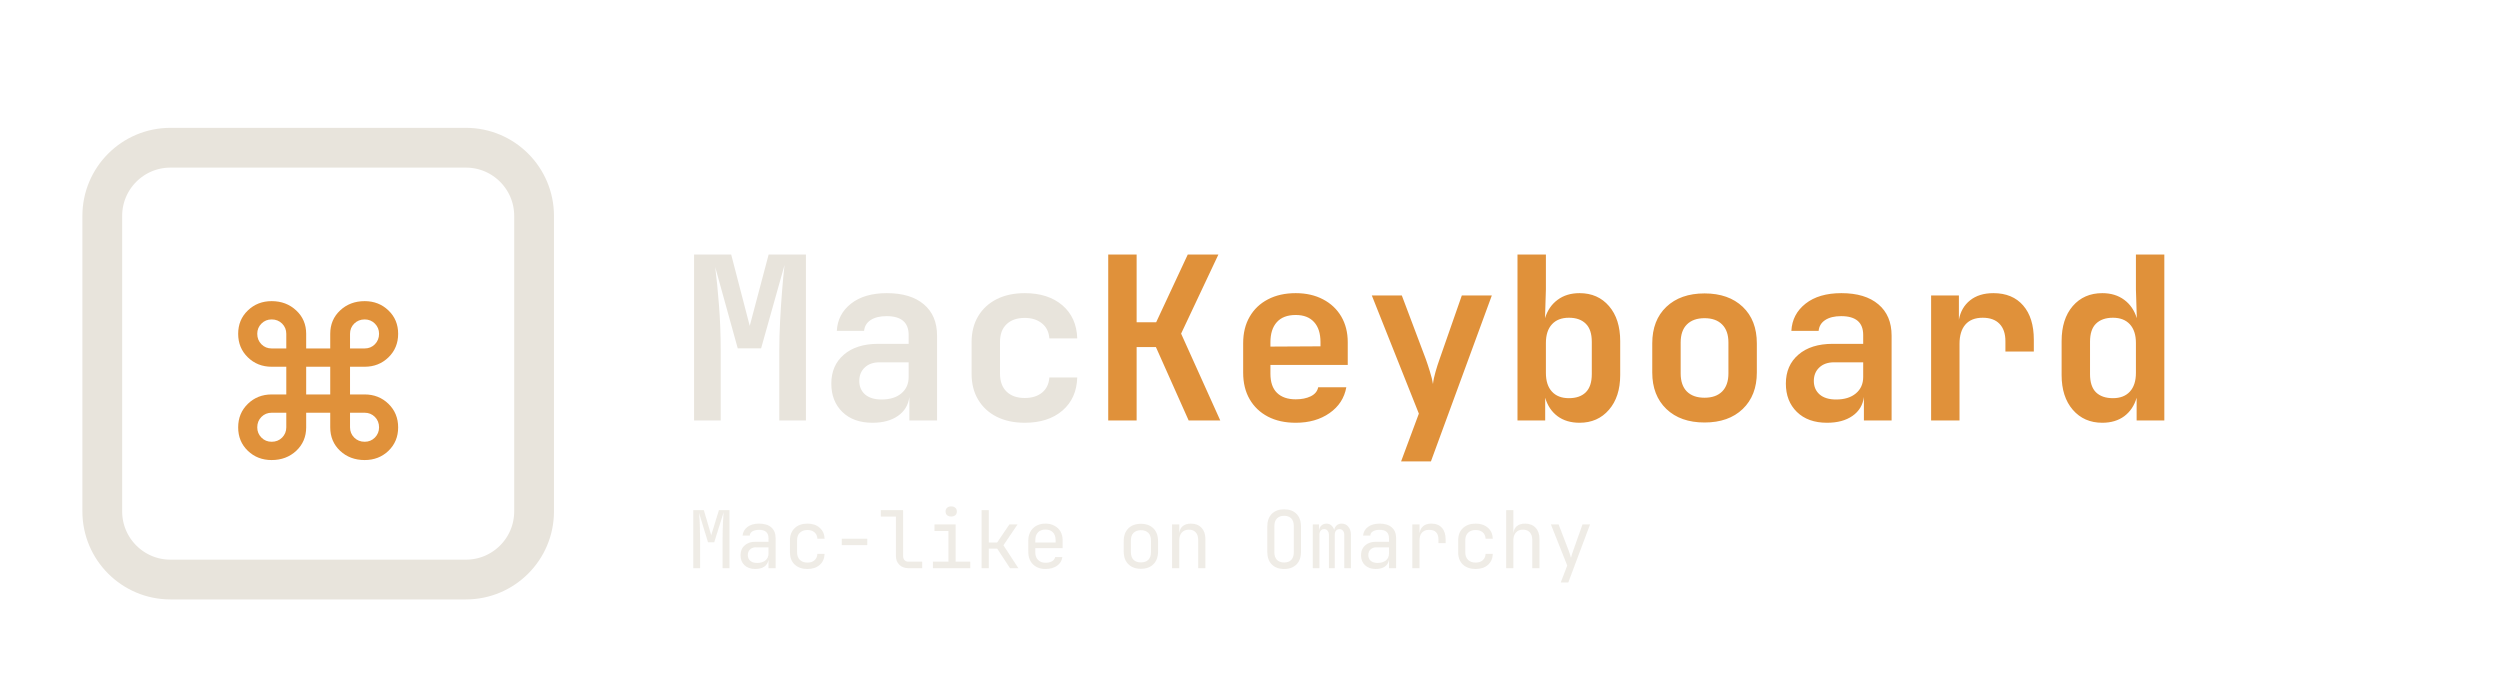
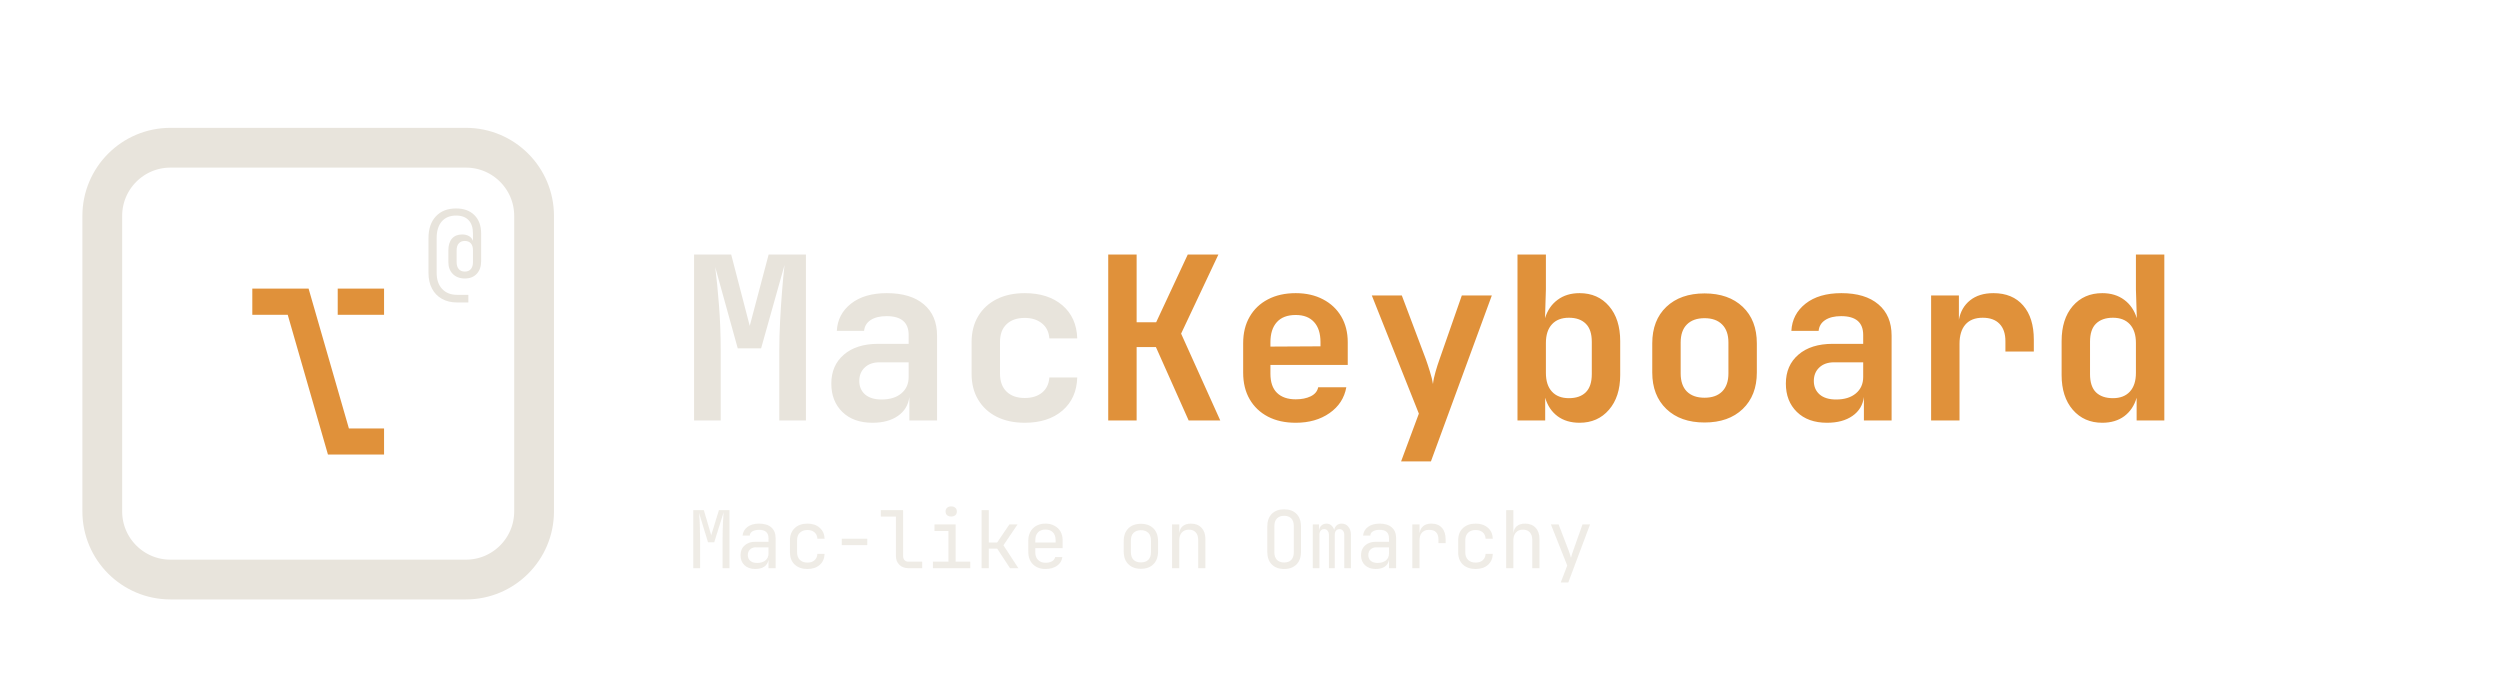
<svg xmlns="http://www.w3.org/2000/svg" width="440" height="120" viewBox="0 0 440 120">
  <path fill="none" stroke-width="7" stroke-linecap="butt" stroke-linejoin="miter" stroke="rgb(90.98%, 89.412%, 86.275%)" stroke-opacity="1" stroke-miterlimit="4" d="M 30 26 L 82 26 C 88.629 26 94 31.371 94 38 L 94 90 C 94 96.629 88.629 102 82 102 L 30 102 C 23.371 102 18 96.629 18 90 L 18 38 C 18 31.371 23.371 26 30 26 Z M 30 26 " />
-   <path fill-rule="nonzero" fill="rgb(87.843%, 56.863%, 22.745%)" fill-opacity="1" d="M 61.605 58.75 L 61.605 61.328 L 64.184 61.328 C 64.891 61.328 65.488 61.086 65.98 60.594 C 66.469 60.094 66.715 59.48 66.715 58.75 C 66.715 58.043 66.469 57.445 65.98 56.953 C 65.488 56.465 64.891 56.219 64.184 56.219 C 63.453 56.219 62.84 56.465 62.34 56.953 C 61.848 57.445 61.605 58.043 61.605 58.75 Z M 53.887 69.422 L 58.121 69.422 L 58.121 64.547 L 53.887 64.547 Z M 47.809 61.328 L 50.387 61.328 L 50.387 58.75 C 50.387 58.043 50.141 57.445 49.652 56.953 C 49.16 56.465 48.547 56.219 47.809 56.219 C 47.098 56.219 46.5 56.465 46.012 56.953 C 45.52 57.445 45.277 58.043 45.277 58.75 C 45.277 59.48 45.52 60.094 46.012 60.594 C 46.5 61.086 47.098 61.328 47.809 61.328 Z M 64.184 72.641 L 61.605 72.641 L 61.605 75.219 C 61.605 75.918 61.848 76.516 62.34 77.016 C 62.84 77.508 63.453 77.75 64.184 77.75 C 64.891 77.75 65.488 77.508 65.98 77.016 C 66.469 76.516 66.715 75.918 66.715 75.219 C 66.715 74.48 66.469 73.867 65.98 73.375 C 65.488 72.887 64.891 72.641 64.184 72.641 Z M 50.387 75.219 L 50.387 72.641 L 47.809 72.641 C 47.098 72.641 46.5 72.887 46.012 73.375 C 45.52 73.867 45.277 74.48 45.277 75.219 C 45.277 75.918 45.52 76.516 46.012 77.016 C 46.5 77.508 47.098 77.75 47.809 77.75 C 48.547 77.75 49.16 77.508 49.652 77.016 C 50.141 76.516 50.387 75.918 50.387 75.219 Z M 47.809 80.969 C 46.152 80.969 44.754 80.43 43.621 79.344 C 42.484 78.25 41.918 76.875 41.918 75.219 C 41.918 73.562 42.484 72.184 43.621 71.078 C 44.754 69.977 46.152 69.422 47.809 69.422 L 50.387 69.422 L 50.387 64.547 L 47.809 64.547 C 46.152 64.547 44.754 63.996 43.621 62.891 C 42.484 61.789 41.918 60.406 41.918 58.75 C 41.918 57.094 42.484 55.727 43.621 54.641 C 44.754 53.547 46.152 53 47.809 53 C 49.527 53 50.969 53.547 52.137 54.641 C 53.301 55.727 53.887 57.094 53.887 58.75 L 53.887 61.328 L 58.121 61.328 L 58.121 58.75 C 58.121 57.094 58.699 55.727 59.855 54.641 C 61.02 53.547 62.465 53 64.184 53 C 65.84 53 67.234 53.547 68.371 54.641 C 69.504 55.727 70.074 57.094 70.074 58.75 C 70.074 60.406 69.504 61.789 68.371 62.891 C 67.234 63.996 65.84 64.547 64.184 64.547 L 61.605 64.547 L 61.605 69.422 L 64.184 69.422 C 65.84 69.422 67.234 69.977 68.371 71.078 C 69.504 72.184 70.074 73.562 70.074 75.219 C 70.074 76.875 69.504 78.25 68.371 79.344 C 67.234 80.43 65.84 80.969 64.184 80.969 C 62.465 80.969 61.02 80.43 59.855 79.344 C 58.699 78.25 58.121 76.875 58.121 75.219 L 58.121 72.641 L 53.887 72.641 L 53.887 75.219 C 53.887 76.875 53.301 78.25 52.137 79.344 C 50.969 80.43 49.527 80.969 47.809 80.969 Z M 42.199 37.078 " />
+   <path fill-rule="nonzero" fill="rgb(87.843%, 56.863%, 22.745%)" fill-opacity="1" d="M 57.719 80 L 50.641 55.406 L 44.406 55.406 L 44.406 50.797 L 54.312 50.797 L 61.406 75.406 L 67.594 75.406 L 67.594 80 Z M 59.438 55.406 L 59.438 50.797 L 67.594 50.797 L 67.594 55.406 Z M 44 39.199 " />
+   <path fill-rule="nonzero" fill="rgb(90.98%, 89.412%, 86.275%)" fill-opacity="1" d="M 80.445 53.234 C 79.422 53.234 78.531 53.02 77.773 52.594 C 77.023 52.176 76.438 51.57 76.023 50.781 C 75.617 50 75.414 49.078 75.414 48.016 L 75.414 41.906 C 75.414 40.281 75.844 39.008 76.711 38.078 C 77.574 37.152 78.762 36.688 80.273 36.688 C 81.637 36.688 82.711 37.078 83.492 37.859 C 84.281 38.641 84.68 39.719 84.68 41.094 L 84.68 45.969 C 84.68 46.906 84.418 47.652 83.898 48.203 C 83.387 48.746 82.688 49.016 81.805 49.016 C 80.93 49.016 80.227 48.75 79.695 48.219 C 79.172 47.688 78.914 46.996 78.914 46.141 L 78.914 44.062 C 78.914 43.18 79.121 42.492 79.539 42 C 79.965 41.512 80.562 41.266 81.336 41.266 C 81.824 41.266 82.23 41.367 82.555 41.562 C 82.875 41.75 83.094 42.012 83.211 42.344 L 83.242 42.344 L 83.242 41.094 C 83.242 40.074 82.984 39.293 82.477 38.75 C 81.965 38.211 81.23 37.938 80.273 37.938 C 79.188 37.938 78.344 38.289 77.742 38.984 C 77.148 39.684 76.852 40.656 76.852 41.906 L 76.852 48.016 C 76.852 49.215 77.168 50.156 77.805 50.844 C 78.449 51.539 79.328 51.891 80.445 51.891 L 82.43 51.891 L 82.43 53.234 Z M 81.805 47.797 C 82.262 47.797 82.617 47.652 82.867 47.359 C 83.117 47.07 83.242 46.664 83.242 46.141 L 83.242 44.047 C 83.242 43.516 83.117 43.109 82.867 42.828 C 82.617 42.547 82.262 42.406 81.805 42.406 C 81.344 42.406 80.992 42.555 80.742 42.844 C 80.492 43.125 80.367 43.531 80.367 44.062 L 80.367 46.141 C 80.367 46.664 80.492 47.07 80.742 47.359 C 80.992 47.652 81.344 47.797 81.805 47.797 Z M 74.602 31.641 " />
  <path fill-rule="nonzero" fill="rgb(90.98%, 89.412%, 86.275%)" fill-opacity="1" d="M 122.156 74 L 122.156 44.797 L 128.688 44.797 L 131.953 57.359 L 135.281 44.797 L 141.844 44.797 L 141.844 74 L 137.156 74 L 137.156 61.719 C 137.156 60.043 137.203 58.305 137.297 56.5 C 137.391 54.699 137.504 52.953 137.641 51.266 C 137.773 49.57 137.922 48.027 138.078 46.641 L 133.953 61.312 L 129.844 61.312 L 125.875 47 C 126.113 48.844 126.332 51.043 126.531 53.594 C 126.738 56.137 126.844 58.844 126.844 61.719 L 126.844 74 Z M 153.562 74.406 C 151.32 74.406 149.551 73.773 148.25 72.5 C 146.957 71.23 146.312 69.57 146.312 67.516 C 146.312 65.383 147.047 63.684 148.516 62.422 C 149.984 61.152 152 60.516 154.562 60.516 L 159.922 60.516 L 159.922 58.953 C 159.922 56.746 158.629 55.641 156.047 55.641 C 154.867 55.641 153.93 55.871 153.234 56.328 C 152.547 56.777 152.16 57.414 152.078 58.234 L 147.281 58.234 C 147.383 56.266 148.219 54.668 149.781 53.438 C 151.344 52.211 153.441 51.594 156.078 51.594 C 158.879 51.594 161.051 52.25 162.594 53.562 C 164.145 54.867 164.922 56.703 164.922 59.078 L 164.922 74 L 160.047 74 L 160.047 69.875 C 159.859 71.293 159.188 72.402 158.031 73.203 C 156.883 74.004 155.395 74.406 153.562 74.406 Z M 155.156 70.312 C 156.625 70.312 157.785 69.953 158.641 69.234 C 159.492 68.516 159.922 67.559 159.922 66.359 L 159.922 63.766 L 154.797 63.766 C 153.703 63.766 152.832 64.074 152.188 64.688 C 151.551 65.293 151.234 66.078 151.234 67.047 C 151.234 68.027 151.57 68.82 152.25 69.422 C 152.938 70.016 153.906 70.312 155.156 70.312 Z M 180.359 74.406 C 178.461 74.406 176.812 74.051 175.406 73.344 C 174.008 72.637 172.926 71.637 172.156 70.344 C 171.383 69.055 171 67.527 171 65.766 L 171 60.234 C 171 58.477 171.383 56.949 172.156 55.656 C 172.926 54.367 174.008 53.367 175.406 52.656 C 176.812 51.949 178.461 51.594 180.359 51.594 C 183.109 51.594 185.316 52.309 186.984 53.734 C 188.648 55.164 189.52 57.105 189.594 59.562 L 184.688 59.562 C 184.602 58.418 184.164 57.531 183.375 56.906 C 182.594 56.273 181.586 55.953 180.359 55.953 C 178.992 55.953 177.926 56.324 177.156 57.062 C 176.383 57.793 176 58.84 176 60.203 L 176 65.766 C 176 67.121 176.383 68.172 177.156 68.922 C 177.926 69.672 178.992 70.047 180.359 70.047 C 181.609 70.047 182.617 69.734 183.391 69.109 C 184.172 68.477 184.602 67.586 184.688 66.438 L 189.594 66.438 C 189.52 68.898 188.648 70.84 186.984 72.266 C 185.316 73.695 183.109 74.406 180.359 74.406 Z M 120 33.199 " />
  <path fill-rule="nonzero" fill="rgb(87.843%, 56.863%, 22.745%)" fill-opacity="1" d="M 195.047 74 L 195.047 44.797 L 200.047 44.797 L 200.047 56.719 L 203.484 56.719 L 209.047 44.797 L 214.438 44.797 L 207.875 58.719 L 214.766 74 L 209.203 74 L 203.438 61.078 L 200.047 61.078 L 200.047 74 Z M 228.047 74.406 C 226.172 74.406 224.539 74.047 223.156 73.328 C 221.77 72.602 220.695 71.578 219.938 70.266 C 219.176 68.945 218.797 67.387 218.797 65.594 L 218.797 60.406 C 218.797 58.617 219.176 57.062 219.938 55.75 C 220.695 54.43 221.77 53.406 223.156 52.688 C 224.539 51.961 226.172 51.594 228.047 51.594 C 229.879 51.594 231.484 51.961 232.859 52.688 C 234.234 53.406 235.301 54.414 236.062 55.703 C 236.82 56.996 237.203 58.508 237.203 60.234 L 237.203 64.234 L 223.594 64.234 L 223.594 65.766 C 223.594 67.258 223.977 68.383 224.75 69.141 C 225.531 69.902 226.629 70.281 228.047 70.281 C 229.078 70.281 229.957 70.105 230.688 69.75 C 231.426 69.387 231.863 68.855 232 68.156 L 236.953 68.156 C 236.609 70.055 235.625 71.57 234 72.703 C 232.375 73.84 230.391 74.406 228.047 74.406 Z M 223.594 60.234 L 223.594 61 L 232.406 60.953 L 232.406 60.203 C 232.406 58.684 232.031 57.512 231.281 56.688 C 230.531 55.855 229.453 55.438 228.047 55.438 C 226.578 55.438 225.469 55.859 224.719 56.703 C 223.969 57.539 223.594 58.715 223.594 60.234 Z M 246.594 81.203 L 249.719 72.797 L 241.438 52 L 246.719 52 L 250.953 63.234 C 251.191 63.902 251.43 64.633 251.672 65.422 C 251.922 66.203 252.098 66.93 252.203 67.594 C 252.273 66.93 252.426 66.203 252.656 65.422 C 252.883 64.633 253.117 63.902 253.359 63.234 L 257.281 52 L 262.562 52 L 251.844 81.203 Z M 278 74.406 C 276.457 74.406 275.164 74.02 274.125 73.25 C 273.082 72.469 272.359 71.387 271.953 70 L 271.953 74 L 267.078 74 L 267.078 44.797 L 272.078 44.797 L 272.078 50.953 L 271.922 56 C 272.348 54.617 273.086 53.539 274.141 52.766 C 275.191 51.984 276.477 51.594 278 51.594 C 280.156 51.594 281.883 52.355 283.188 53.875 C 284.5 55.398 285.156 57.453 285.156 60.047 L 285.156 66 C 285.156 68.562 284.492 70.605 283.172 72.125 C 281.859 73.648 280.133 74.406 278 74.406 Z M 276.125 70.078 C 277.406 70.078 278.395 69.734 279.094 69.047 C 279.801 68.352 280.156 67.281 280.156 65.844 L 280.156 60.156 C 280.156 58.719 279.801 57.656 279.094 56.969 C 278.395 56.273 277.406 55.922 276.125 55.922 C 274.844 55.922 273.848 56.309 273.141 57.078 C 272.43 57.852 272.078 58.945 272.078 60.359 L 272.078 65.641 C 272.078 67.059 272.43 68.152 273.141 68.922 C 273.848 69.695 274.844 70.078 276.125 70.078 Z M 300 74.359 C 297.176 74.359 294.938 73.57 293.281 71.984 C 291.625 70.391 290.797 68.25 290.797 65.562 L 290.797 60.438 C 290.797 57.719 291.625 55.574 293.281 54 C 294.938 52.43 297.176 51.641 300 51.641 C 302.82 51.641 305.062 52.43 306.719 54 C 308.375 55.574 309.203 57.719 309.203 60.438 L 309.203 65.562 C 309.203 68.25 308.375 70.391 306.719 71.984 C 305.062 73.57 302.82 74.359 300 74.359 Z M 300 70 C 301.332 70 302.363 69.637 303.094 68.906 C 303.832 68.168 304.203 67.105 304.203 65.719 L 304.203 60.281 C 304.203 58.898 303.832 57.84 303.094 57.109 C 302.363 56.371 301.332 56 300 56 C 298.664 56 297.629 56.371 296.891 57.109 C 296.16 57.84 295.797 58.898 295.797 60.281 L 295.797 65.719 C 295.797 67.105 296.16 68.168 296.891 68.906 C 297.629 69.637 298.664 70 300 70 Z M 321.562 74.406 C 319.32 74.406 317.551 73.773 316.25 72.5 C 314.957 71.23 314.312 69.57 314.312 67.516 C 314.312 65.383 315.047 63.684 316.516 62.422 C 317.984 61.152 320 60.516 322.562 60.516 L 327.922 60.516 L 327.922 58.953 C 327.922 56.746 326.629 55.641 324.047 55.641 C 322.867 55.641 321.93 55.871 321.234 56.328 C 320.547 56.777 320.16 57.414 320.078 58.234 L 315.281 58.234 C 315.383 56.266 316.219 54.668 317.781 53.438 C 319.344 52.211 321.441 51.594 324.078 51.594 C 326.879 51.594 329.051 52.25 330.594 53.562 C 332.145 54.867 332.922 56.703 332.922 59.078 L 332.922 74 L 328.047 74 L 328.047 69.875 C 327.859 71.293 327.188 72.402 326.031 73.203 C 324.883 74.004 323.395 74.406 321.562 74.406 Z M 323.156 70.312 C 324.625 70.312 325.785 69.953 326.641 69.234 C 327.492 68.516 327.922 67.559 327.922 66.359 L 327.922 63.766 L 322.797 63.766 C 321.703 63.766 320.832 64.074 320.188 64.688 C 319.551 65.293 319.234 66.078 319.234 67.047 C 319.234 68.027 319.57 68.82 320.25 69.422 C 320.938 70.016 321.906 70.312 323.156 70.312 Z M 339.875 74 L 339.875 52 L 344.766 52 L 344.766 56.281 C 345.023 54.844 345.68 53.703 346.734 52.859 C 347.785 52.016 349.156 51.594 350.844 51.594 C 353.082 51.594 354.828 52.32 356.078 53.766 C 357.328 55.203 357.953 57.215 357.953 59.797 L 357.953 61.875 L 352.953 61.875 L 352.953 60.047 C 352.953 58.715 352.602 57.695 351.906 56.984 C 351.219 56.277 350.234 55.922 348.953 55.922 C 347.617 55.922 346.602 56.324 345.906 57.125 C 345.219 57.918 344.875 59.047 344.875 60.516 L 344.875 74 Z M 370 74.406 C 367.863 74.406 366.133 73.648 364.812 72.125 C 363.5 70.605 362.844 68.562 362.844 66 L 362.844 60.047 C 362.844 57.453 363.492 55.398 364.797 53.875 C 366.109 52.355 367.844 51.594 370 51.594 C 371.52 51.594 372.805 51.984 373.859 52.766 C 374.91 53.539 375.648 54.617 376.078 56 L 375.922 50.953 L 375.922 44.797 L 380.922 44.797 L 380.922 74 L 376.047 74 L 376.047 70 C 375.641 71.387 374.914 72.469 373.875 73.25 C 372.832 74.02 371.539 74.406 370 74.406 Z M 371.875 70.078 C 373.156 70.078 374.148 69.695 374.859 68.922 C 375.566 68.152 375.922 67.059 375.922 65.641 L 375.922 60.359 C 375.922 58.945 375.566 57.852 374.859 57.078 C 374.148 56.309 373.156 55.922 371.875 55.922 C 370.594 55.922 369.598 56.273 368.891 56.969 C 368.191 57.656 367.844 58.719 367.844 60.156 L 367.844 65.844 C 367.844 67.281 368.191 68.352 368.891 69.047 C 369.598 69.734 370.594 70.078 371.875 70.078 Z M 192 33.199 " />
  <path fill-rule="nonzero" fill="rgb(90.98%, 89.412%, 86.275%)" fill-opacity="0.7" d="M 122.016 100 L 122.016 89.781 L 123.875 89.781 L 125.172 94.203 L 126.531 89.781 L 128.391 89.781 L 128.391 100 L 127.172 100 L 127.172 95.172 C 127.172 94.715 127.176 94.188 127.188 93.594 C 127.207 93 127.227 92.402 127.25 91.797 C 127.281 91.195 127.316 90.648 127.359 90.156 L 125.703 95.438 L 124.609 95.438 L 123.031 90.281 C 123.102 90.969 123.148 91.727 123.172 92.547 C 123.203 93.371 123.219 94.246 123.219 95.172 L 123.219 100 Z M 132.93 100.141 C 132.137 100.141 131.508 99.922 131.039 99.484 C 130.57 99.039 130.336 98.453 130.336 97.734 C 130.336 97.258 130.438 96.84 130.648 96.484 C 130.867 96.133 131.168 95.855 131.555 95.656 C 131.938 95.461 132.375 95.359 132.867 95.359 L 135.258 95.359 L 135.258 94.75 C 135.258 93.75 134.711 93.25 133.617 93.25 C 133.125 93.25 132.73 93.34 132.43 93.516 C 132.137 93.695 131.98 93.945 131.961 94.266 L 130.695 94.266 C 130.746 93.652 131.027 93.148 131.539 92.75 C 132.059 92.355 132.75 92.156 133.617 92.156 C 134.543 92.156 135.258 92.383 135.758 92.828 C 136.258 93.277 136.508 93.902 136.508 94.703 L 136.508 100 L 135.258 100 L 135.258 98.594 L 135.242 98.594 C 135.156 99.074 134.914 99.453 134.508 99.734 C 134.109 100.004 133.586 100.141 132.93 100.141 Z M 133.242 99.078 C 133.855 99.078 134.344 98.934 134.711 98.641 C 135.074 98.34 135.258 97.93 135.258 97.406 L 135.258 96.328 L 133.008 96.328 C 132.602 96.328 132.266 96.453 132.008 96.703 C 131.746 96.953 131.617 97.281 131.617 97.688 C 131.617 98.117 131.758 98.453 132.039 98.703 C 132.328 98.953 132.73 99.078 133.242 99.078 Z M 142.113 100.141 C 141.176 100.141 140.426 99.883 139.863 99.359 C 139.309 98.84 139.035 98.121 139.035 97.203 L 139.035 95.094 C 139.035 94.188 139.309 93.477 139.863 92.953 C 140.426 92.422 141.176 92.156 142.113 92.156 C 142.996 92.156 143.711 92.398 144.254 92.875 C 144.805 93.355 145.098 94 145.129 94.812 L 143.863 94.812 C 143.832 94.324 143.66 93.949 143.348 93.688 C 143.043 93.418 142.633 93.281 142.113 93.281 C 141.559 93.281 141.117 93.438 140.785 93.75 C 140.449 94.062 140.285 94.512 140.285 95.094 L 140.285 97.203 C 140.285 97.777 140.449 98.227 140.785 98.547 C 141.117 98.859 141.559 99.016 142.113 99.016 C 142.633 99.016 143.043 98.883 143.348 98.609 C 143.66 98.34 143.832 97.965 143.863 97.484 L 145.129 97.484 C 145.098 98.309 144.805 98.961 144.254 99.438 C 143.711 99.906 142.996 100.141 142.113 100.141 Z M 148.156 95.938 L 148.156 94.812 L 152.641 94.812 L 152.641 95.938 Z M 159.914 100 C 159.234 100 158.695 99.805 158.289 99.406 C 157.883 99.012 157.68 98.484 157.68 97.828 L 157.68 90.922 L 155.023 90.922 L 155.023 89.781 L 158.945 89.781 L 158.945 97.828 C 158.945 98.152 159.031 98.406 159.211 98.594 C 159.387 98.773 159.621 98.859 159.914 98.859 L 162.305 98.859 L 162.305 100 Z M 164.188 100 L 164.188 98.859 L 166.922 98.859 L 166.922 93.453 L 164.469 93.453 L 164.469 92.297 L 168.188 92.297 L 168.188 98.859 L 170.766 98.859 L 170.766 100 Z M 167.406 90.906 C 167.102 90.906 166.863 90.828 166.688 90.672 C 166.508 90.516 166.422 90.305 166.422 90.031 C 166.422 89.75 166.508 89.531 166.688 89.375 C 166.863 89.211 167.102 89.125 167.406 89.125 C 167.719 89.125 167.961 89.211 168.141 89.375 C 168.316 89.531 168.406 89.75 168.406 90.031 C 168.406 90.305 168.316 90.516 168.141 90.672 C 167.961 90.828 167.719 90.906 167.406 90.906 Z M 172.762 100 L 172.762 89.781 L 174.027 89.781 L 174.027 95.484 L 175.496 95.484 L 177.652 92.297 L 179.09 92.297 L 176.605 95.969 L 179.23 100 L 177.762 100 L 175.512 96.562 L 174.027 96.562 L 174.027 100 Z M 184.008 100.141 C 183.102 100.141 182.367 99.871 181.805 99.328 C 181.25 98.777 180.977 98.023 180.977 97.062 L 180.977 95.234 C 180.977 94.277 181.25 93.527 181.805 92.984 C 182.367 92.434 183.102 92.156 184.008 92.156 C 184.609 92.156 185.137 92.281 185.586 92.531 C 186.043 92.773 186.398 93.109 186.648 93.547 C 186.898 93.984 187.023 94.5 187.023 95.094 L 187.023 96.469 L 182.211 96.469 L 182.211 97.203 C 182.211 97.766 182.371 98.215 182.695 98.547 C 183.027 98.883 183.465 99.047 184.008 99.047 C 184.477 99.047 184.859 98.961 185.164 98.781 C 185.465 98.594 185.648 98.352 185.711 98.047 L 186.977 98.047 C 186.891 98.684 186.578 99.195 186.039 99.578 C 185.496 99.953 184.82 100.141 184.008 100.141 Z M 182.211 95.484 L 185.789 95.484 L 185.789 95.094 C 185.789 94.492 185.633 94.027 185.32 93.703 C 185.008 93.371 184.57 93.203 184.008 93.203 C 183.434 93.203 182.992 93.371 182.68 93.703 C 182.367 94.027 182.211 94.492 182.211 95.094 Z M 200.805 100.109 C 199.875 100.109 199.137 99.84 198.586 99.297 C 198.043 98.758 197.773 98 197.773 97.031 L 197.773 95.266 C 197.773 94.289 198.043 93.531 198.586 93 C 199.125 92.461 199.867 92.188 200.805 92.188 C 201.73 92.188 202.465 92.461 203.008 93 C 203.547 93.531 203.82 94.289 203.82 95.266 L 203.82 97.031 C 203.82 98 203.547 98.758 203.008 99.297 C 202.465 99.84 201.73 100.109 200.805 100.109 Z M 200.805 98.984 C 201.355 98.984 201.789 98.836 202.102 98.531 C 202.414 98.219 202.57 97.766 202.57 97.172 L 202.57 95.125 C 202.57 94.531 202.414 94.086 202.102 93.781 C 201.789 93.469 201.355 93.312 200.805 93.312 C 200.262 93.312 199.828 93.469 199.508 93.781 C 199.195 94.086 199.039 94.531 199.039 95.125 L 199.039 97.172 C 199.039 97.766 199.195 98.219 199.508 98.531 C 199.828 98.836 200.262 98.984 200.805 98.984 Z M 206.285 100 L 206.285 92.297 L 207.551 92.297 L 207.551 93.766 L 207.566 93.766 C 207.629 93.258 207.836 92.859 208.191 92.578 C 208.543 92.297 209.02 92.156 209.613 92.156 C 210.383 92.156 210.996 92.398 211.457 92.875 C 211.914 93.355 212.145 94 212.145 94.812 L 212.145 100 L 210.879 100 L 210.879 95.047 C 210.879 94.453 210.73 94 210.441 93.688 C 210.148 93.375 209.746 93.219 209.238 93.219 C 208.715 93.219 208.305 93.387 208.004 93.719 C 207.699 94.043 207.551 94.5 207.551 95.094 L 207.551 100 Z M 226.008 100.141 C 225.09 100.141 224.367 99.875 223.836 99.344 C 223.305 98.812 223.039 98.055 223.039 97.062 L 223.039 92.719 C 223.039 91.73 223.305 90.969 223.836 90.438 C 224.367 89.906 225.09 89.641 226.008 89.641 C 226.922 89.641 227.648 89.906 228.18 90.438 C 228.711 90.969 228.977 91.727 228.977 92.703 L 228.977 97.062 C 228.977 98.055 228.711 98.812 228.18 99.344 C 227.648 99.875 226.922 100.141 226.008 100.141 Z M 226.008 99 C 226.559 99 226.98 98.844 227.273 98.531 C 227.562 98.219 227.711 97.777 227.711 97.203 L 227.711 92.578 C 227.711 92.008 227.562 91.562 227.273 91.25 C 226.98 90.938 226.559 90.781 226.008 90.781 C 225.465 90.781 225.043 90.938 224.742 91.25 C 224.438 91.562 224.289 92.008 224.289 92.578 L 224.289 97.203 C 224.289 97.777 224.438 98.219 224.742 98.531 C 225.043 98.844 225.465 99 226.008 99 Z M 231.047 100 L 231.047 92.297 L 232.141 92.297 L 232.141 93.328 L 232.156 93.328 C 232.207 92.977 232.348 92.695 232.578 92.484 C 232.805 92.266 233.098 92.156 233.453 92.156 C 233.785 92.156 234.066 92.258 234.297 92.453 C 234.535 92.652 234.707 92.918 234.812 93.25 L 234.828 93.25 C 234.891 92.918 235.035 92.652 235.266 92.453 C 235.492 92.258 235.785 92.156 236.141 92.156 C 236.629 92.156 237.02 92.344 237.312 92.719 C 237.613 93.086 237.766 93.559 237.766 94.141 L 237.766 100 L 236.594 100 L 236.594 94.141 C 236.594 93.828 236.516 93.586 236.359 93.406 C 236.211 93.219 236.008 93.125 235.75 93.125 C 235.5 93.125 235.297 93.215 235.141 93.391 C 234.992 93.57 234.922 93.812 234.922 94.125 L 234.922 100 L 233.891 100 L 233.891 94.141 C 233.891 93.828 233.812 93.586 233.656 93.406 C 233.508 93.219 233.312 93.125 233.062 93.125 C 232.801 93.125 232.594 93.215 232.438 93.391 C 232.289 93.57 232.219 93.812 232.219 94.125 L 232.219 100 Z M 242.137 100.141 C 241.344 100.141 240.715 99.922 240.246 99.484 C 239.777 99.039 239.543 98.453 239.543 97.734 C 239.543 97.258 239.645 96.84 239.855 96.484 C 240.074 96.133 240.375 95.855 240.762 95.656 C 241.145 95.461 241.582 95.359 242.074 95.359 L 244.465 95.359 L 244.465 94.75 C 244.465 93.75 243.918 93.25 242.824 93.25 C 242.332 93.25 241.938 93.34 241.637 93.516 C 241.344 93.695 241.188 93.945 241.168 94.266 L 239.902 94.266 C 239.953 93.652 240.234 93.148 240.746 92.75 C 241.266 92.355 241.957 92.156 242.824 92.156 C 243.75 92.156 244.465 92.383 244.965 92.828 C 245.465 93.277 245.715 93.902 245.715 94.703 L 245.715 100 L 244.465 100 L 244.465 98.594 L 244.449 98.594 C 244.363 99.074 244.121 99.453 243.715 99.734 C 243.316 100.004 242.793 100.141 242.137 100.141 Z M 242.449 99.078 C 243.062 99.078 243.551 98.934 243.918 98.641 C 244.281 98.34 244.465 97.93 244.465 97.406 L 244.465 96.328 L 242.215 96.328 C 241.809 96.328 241.473 96.453 241.215 96.703 C 240.953 96.953 240.824 97.281 240.824 97.688 C 240.824 98.117 240.965 98.453 241.246 98.703 C 241.535 98.953 241.938 99.078 242.449 99.078 Z M 248.57 100 L 248.57 92.297 L 249.836 92.297 L 249.836 93.766 L 249.867 93.766 C 249.93 93.277 250.137 92.887 250.492 92.594 C 250.844 92.305 251.32 92.156 251.914 92.156 C 252.727 92.156 253.344 92.402 253.773 92.891 C 254.211 93.371 254.43 94.055 254.43 94.938 L 254.43 95.594 L 253.164 95.594 L 253.164 94.938 C 253.164 93.812 252.617 93.25 251.523 93.25 C 250.98 93.25 250.562 93.414 250.273 93.734 C 249.98 94.047 249.836 94.5 249.836 95.094 L 249.836 100 Z M 259.719 100.141 C 258.781 100.141 258.031 99.883 257.469 99.359 C 256.914 98.84 256.641 98.121 256.641 97.203 L 256.641 95.094 C 256.641 94.188 256.914 93.477 257.469 92.953 C 258.031 92.422 258.781 92.156 259.719 92.156 C 260.602 92.156 261.316 92.398 261.859 92.875 C 262.41 93.355 262.703 94 262.734 94.812 L 261.469 94.812 C 261.438 94.324 261.266 93.949 260.953 93.688 C 260.648 93.418 260.238 93.281 259.719 93.281 C 259.164 93.281 258.723 93.438 258.391 93.75 C 258.055 94.062 257.891 94.512 257.891 95.094 L 257.891 97.203 C 257.891 97.777 258.055 98.227 258.391 98.547 C 258.723 98.859 259.164 99.016 259.719 99.016 C 260.238 99.016 260.648 98.883 260.953 98.609 C 261.266 98.34 261.438 97.965 261.469 97.484 L 262.734 97.484 C 262.703 98.309 262.41 98.961 261.859 99.438 C 261.316 99.906 260.602 100.141 259.719 100.141 Z M 265.086 100 L 265.086 89.781 L 266.352 89.781 L 266.352 93.766 L 266.367 93.766 C 266.43 93.258 266.637 92.859 266.992 92.578 C 267.344 92.297 267.82 92.156 268.414 92.156 C 269.184 92.156 269.797 92.398 270.258 92.875 C 270.715 93.355 270.945 94 270.945 94.812 L 270.945 100 L 269.68 100 L 269.68 95.031 C 269.68 94.449 269.531 94 269.242 93.688 C 268.949 93.375 268.547 93.219 268.039 93.219 C 267.516 93.219 267.105 93.387 266.805 93.719 C 266.5 94.043 266.352 94.5 266.352 95.094 L 266.352 100 Z M 274.691 102.516 L 275.832 99.531 L 272.957 92.297 L 274.316 92.297 L 276.145 97.062 C 276.215 97.25 276.285 97.449 276.348 97.656 C 276.41 97.855 276.457 98.031 276.488 98.188 C 276.52 98.031 276.566 97.855 276.629 97.656 C 276.691 97.449 276.758 97.25 276.832 97.062 L 278.52 92.297 L 279.848 92.297 L 276.02 102.516 Z M 121 85.719 " />
</svg>
